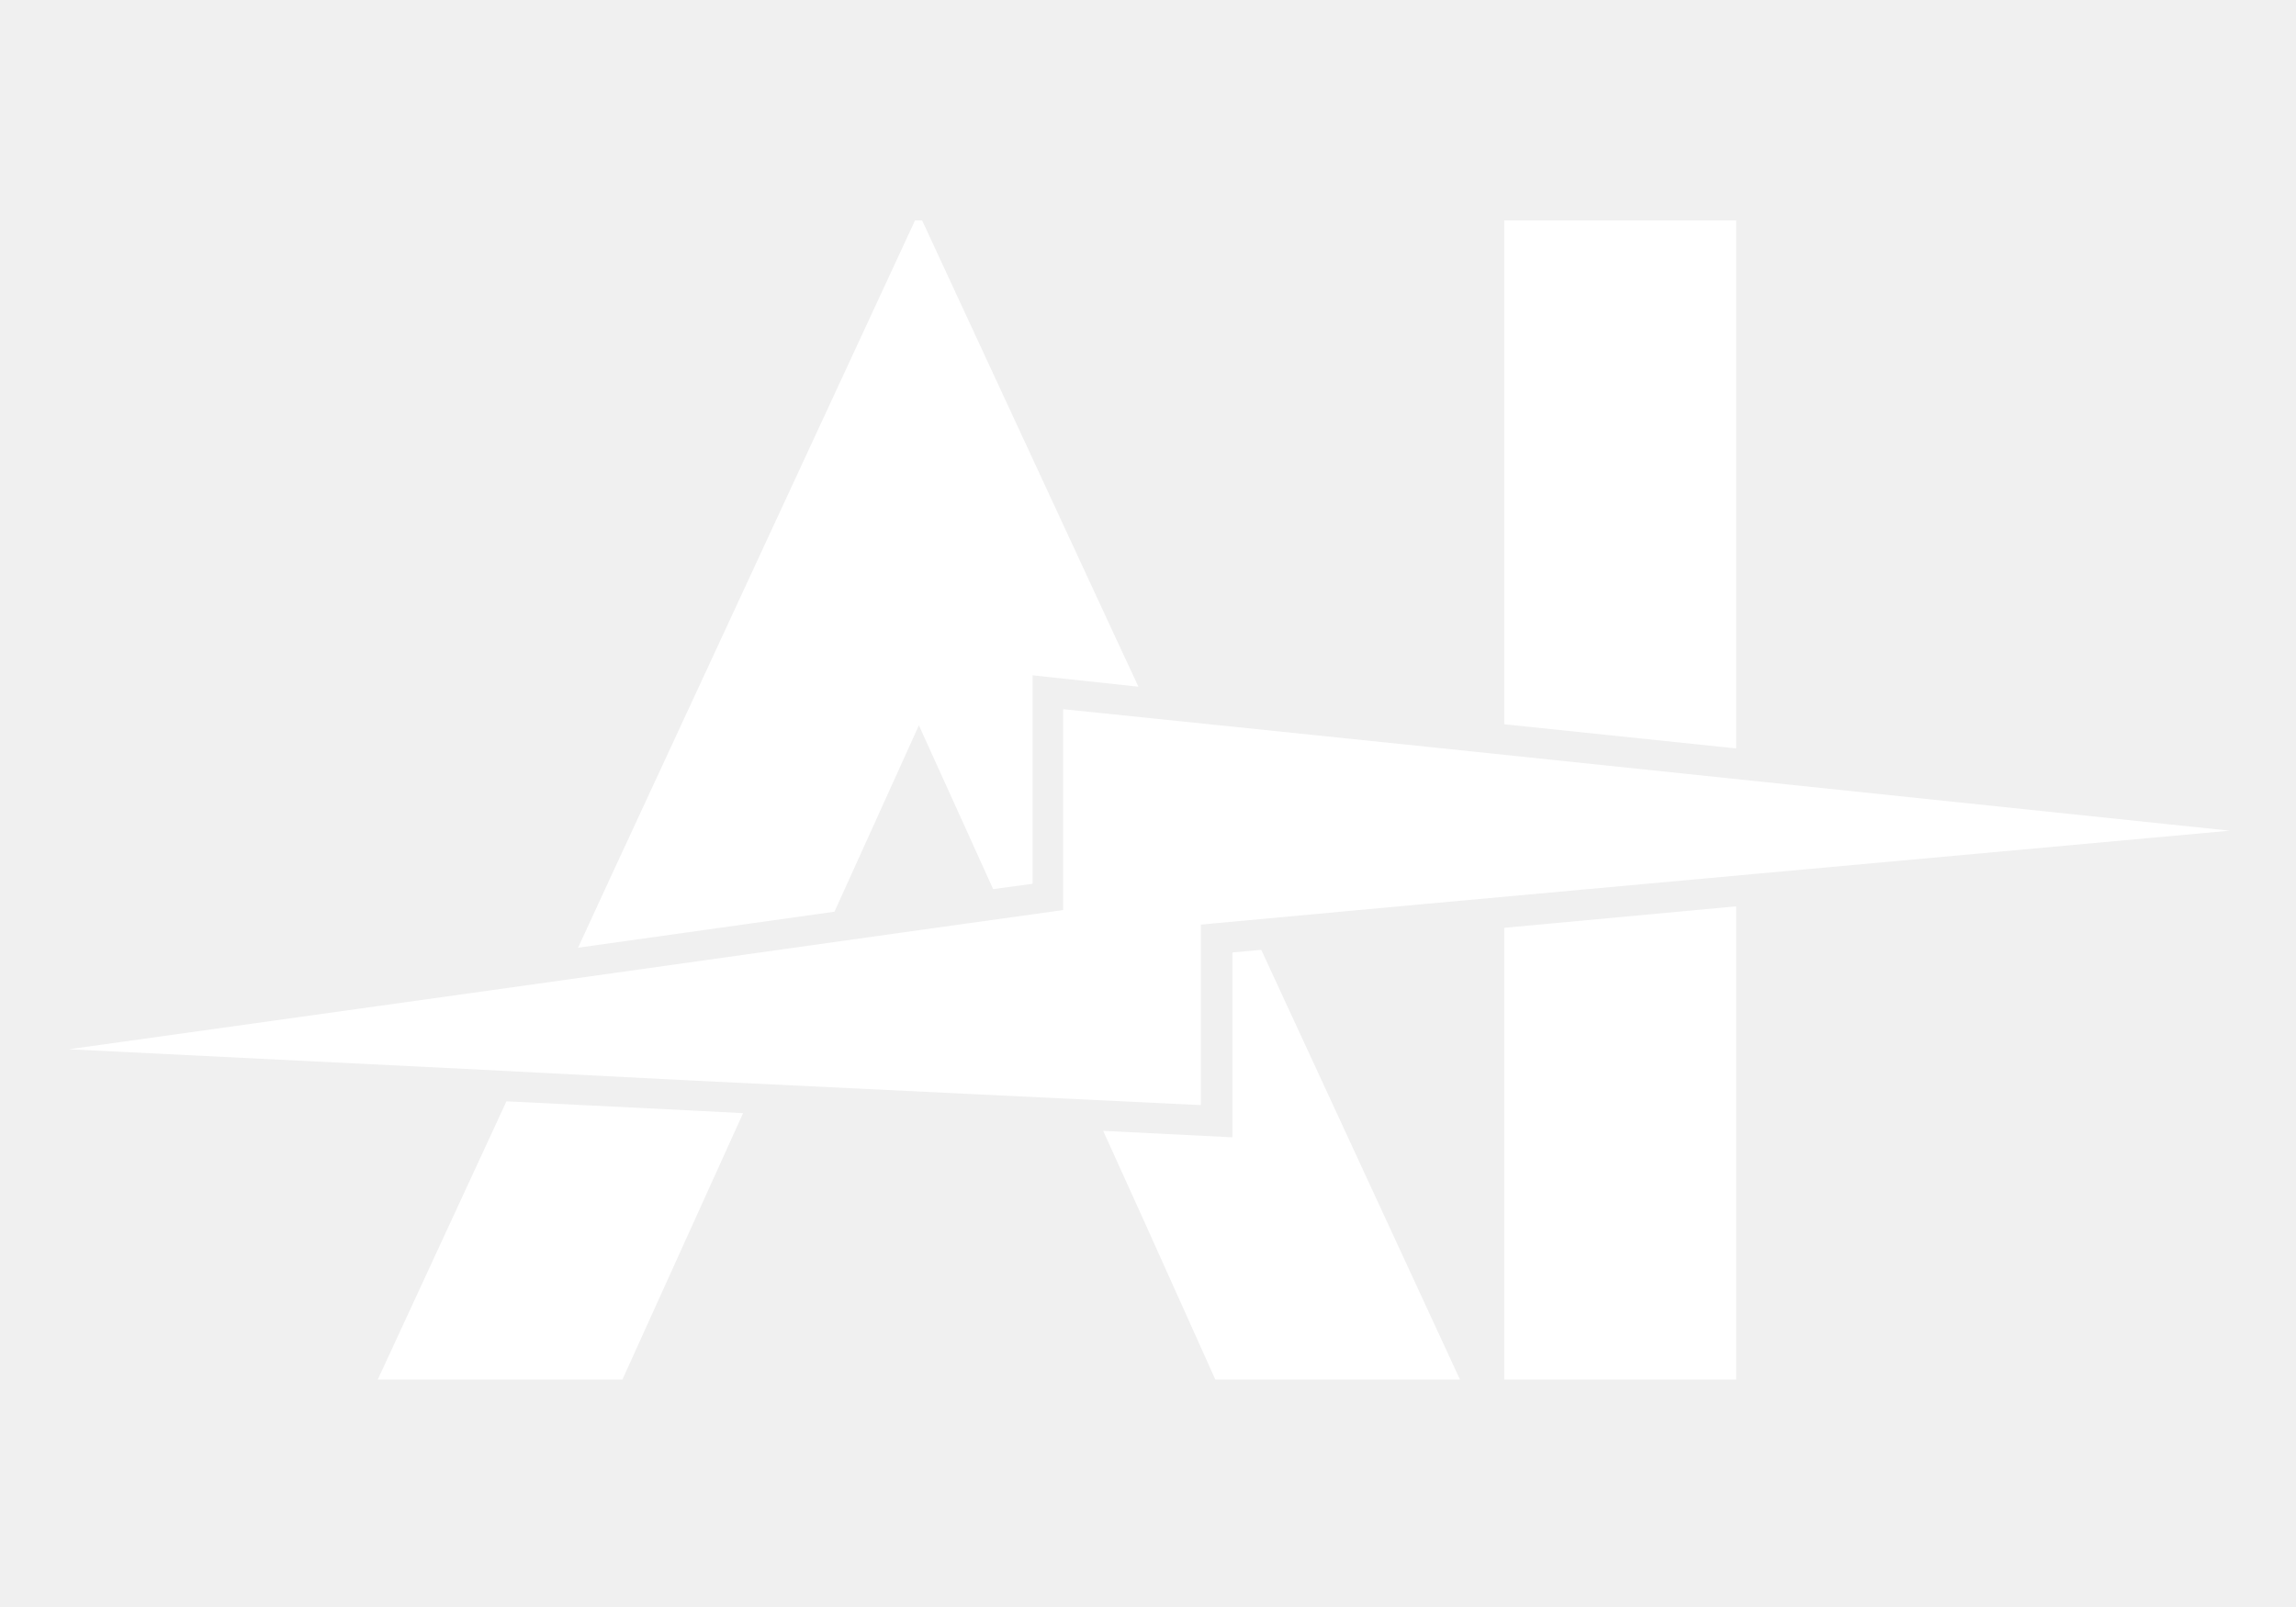
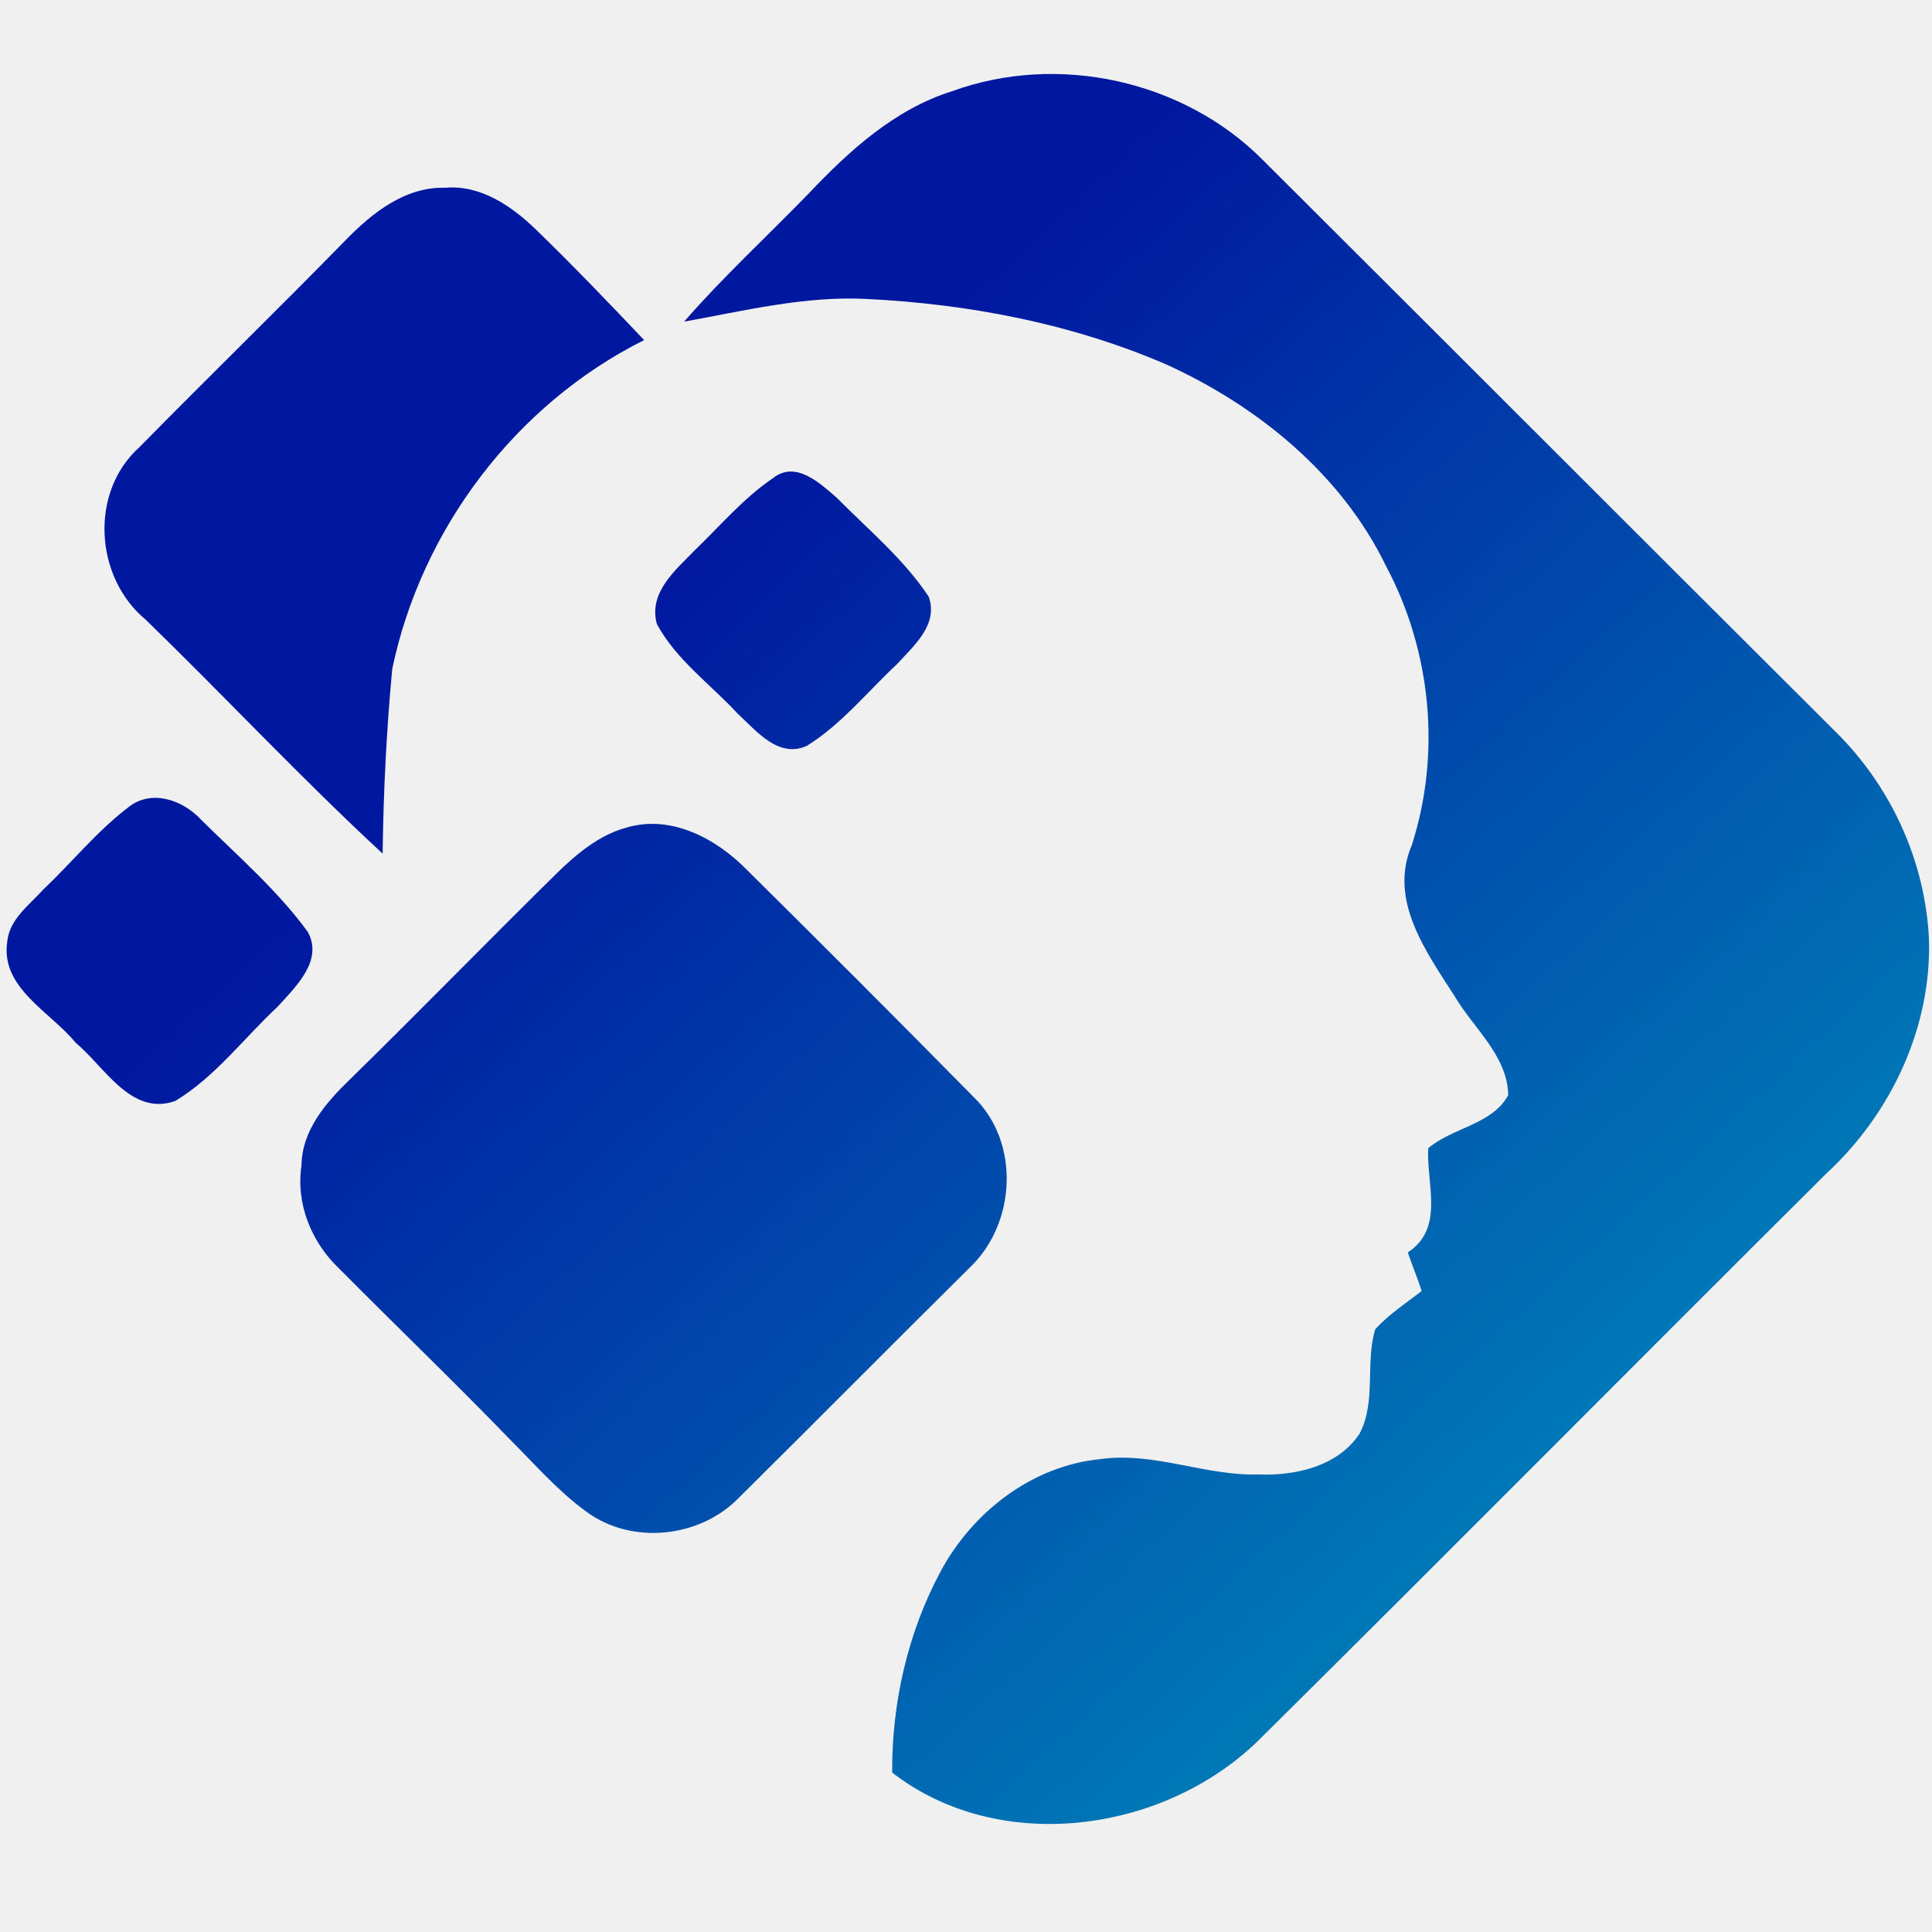
- <svg xmlns="http://www.w3.org/2000/svg" width="100" height="70" version="1" viewBox="0 0 75 52.5">
+ <svg xmlns="http://www.w3.org/2000/svg" width="500" zoomAndPan="magnify" viewBox="0 0 375 375" height="500" preserveAspectRatio="xMidYMid meet" version="1.0">
  <defs>
-     <clipPath id="f776a9b0a4">
-       <path d="M2.254 7.191h70.578v37.887H2.254zm0 0" />
+     <clipPath id="78a6db3534">
+       <path d="M 1 14 L 375 14 L 375 355 L 1 355 Z M 1 14 " clip-rule="nonzero" />
    </clipPath>
+     <clipPath id="717077ddaf">
+       <path d="M 184.812 17.703 C 205.266 10.238 229.672 15.539 245.047 30.992 C 282.219 68.023 319.316 105.207 356.488 142.238 C 367.09 152.766 373.656 167.176 374.402 182.109 C 375 199.281 367.09 216.152 354.547 227.727 C 317.602 264.461 281.027 301.418 244.004 338.074 C 225.566 355.844 193.844 360.102 173.168 344.051 C 173.094 330.609 176.156 317.02 182.5 305.148 C 188.695 293.504 200.34 284.469 213.699 283.199 C 224.074 281.781 233.926 286.484 244.227 286.188 C 251.469 286.484 259.754 284.617 263.934 278.199 C 267.145 271.926 264.977 264.609 266.918 258.039 C 269.531 255.125 272.891 252.961 275.949 250.574 C 275.129 248.035 274.086 245.57 273.262 243.105 C 280.43 238.328 276.848 229.891 277.219 222.871 C 281.922 218.84 289.609 218.32 292.746 212.57 C 292.594 204.953 286.102 199.652 282.445 193.531 C 276.922 184.871 269.457 174.789 274.008 164.113 C 279.758 146.27 277.816 126.336 269.008 109.836 C 260.352 91.992 244.078 78.777 226.312 70.711 C 207.953 62.797 188.023 58.992 168.094 58.02 C 156.152 57.422 144.434 60.336 132.789 62.426 C 140.328 53.766 148.762 46 156.82 37.711 C 164.809 29.273 173.617 21.211 184.812 17.703 Z M 27.094 86.766 C 17.316 95.5 18.363 112.074 28.289 120.289 C 43.738 135.293 58.445 151.047 74.27 165.684 C 74.418 153.734 75.016 141.715 76.133 129.844 C 81.809 102.668 100.094 78.477 125.023 66.008 C 118.156 58.766 111.215 51.523 104.051 44.582 C 99.348 40.027 93.301 35.844 86.434 36.441 C 78.598 36.219 72.18 41.371 67.027 46.672 C 53.816 60.184 40.305 73.324 27.094 86.766 Z M 134.805 106.848 C 131.07 110.73 125.848 114.988 127.488 121.109 C 131.219 128.051 137.938 132.832 143.238 138.578 C 146.82 141.863 151.074 147.242 156.598 144.777 C 163.316 140.598 168.316 134.324 174.066 128.949 C 177.348 125.363 182.199 121.258 180.258 115.809 C 175.406 108.492 168.539 102.816 162.422 96.621 C 159.137 93.781 154.434 89.305 150.031 92.812 C 144.207 96.77 139.73 102.145 134.805 106.848 Z M 8.359 172.699 C 5.672 175.688 1.867 178.375 1.418 182.703 C 0 191.738 9.777 196.367 14.703 202.414 C 20.301 207.043 25.453 216.75 34.035 213.691 C 41.801 208.984 47.324 201.52 53.891 195.398 C 57.324 191.59 62.848 186.438 59.715 180.84 C 53.816 172.773 46.129 166.129 39.039 159.113 C 35.453 155.23 29.258 153.062 24.781 156.797 C 18.734 161.426 13.883 167.473 8.359 172.699 Z M 108.008 169.566 C 94.57 182.781 81.434 196.293 67.926 209.508 C 63.297 213.988 58.594 219.363 58.52 226.234 C 57.398 233.699 60.461 241.164 65.91 246.316 C 76.957 257.441 88.301 268.344 99.199 279.617 C 103.902 284.32 108.379 289.473 113.828 293.43 C 122.637 299.922 135.848 298.504 143.387 290.742 C 158.391 275.883 173.242 260.875 188.172 246.094 C 197.277 237.508 198.098 221.605 188.844 212.793 C 174.363 198.086 159.734 183.453 145.102 168.969 C 139.059 162.77 130.25 157.992 121.441 160.68 C 116.293 162.098 111.887 165.758 108.008 169.566 Z M 108.008 169.566 " clip-rule="nonzero" />
+     </clipPath>
+     <linearGradient x1="24.318" gradientTransform="matrix(0.746417, 0, 0, 0.746617, 1.268914, 14.34281)" y1="-29.467" x2="488.454" gradientUnits="userSpaceOnUse" y2="474.381" id="483611c513">
+       <stop stop-opacity="1" stop-color="rgb(0%, 9%, 62.7%)" offset="0" />
+       <stop stop-opacity="1" stop-color="rgb(0%, 9%, 62.7%)" offset="0.25" />
+       <stop stop-opacity="1" stop-color="rgb(0%, 9.029%, 62.706%)" offset="0.312" />
+       <stop stop-opacity="1" stop-color="rgb(0%, 9.369%, 62.784%)" offset="0.316" />
+       <stop stop-opacity="1" stop-color="rgb(0%, 9.68%, 62.854%)" offset="0.32" />
+       <stop stop-opacity="1" stop-color="rgb(0%, 9.99%, 62.924%)" offset="0.324" />
+       <stop stop-opacity="1" stop-color="rgb(0%, 10.3%, 62.996%)" offset="0.328" />
+       <stop stop-opacity="1" stop-color="rgb(0%, 10.609%, 63.066%)" offset="0.332" />
+       <stop stop-opacity="1" stop-color="rgb(0%, 10.921%, 63.138%)" offset="0.336" />
+       <stop stop-opacity="1" stop-color="rgb(0%, 11.23%, 63.208%)" offset="0.34" />
+       <stop stop-opacity="1" stop-color="rgb(0%, 11.54%, 63.278%)" offset="0.344" />
+       <stop stop-opacity="1" stop-color="rgb(0%, 11.85%, 63.348%)" offset="0.348" />
+       <stop stop-opacity="1" stop-color="rgb(0%, 12.161%, 63.42%)" offset="0.352" />
+       <stop stop-opacity="1" stop-color="rgb(0%, 12.471%, 63.49%)" offset="0.355" />
+       <stop stop-opacity="1" stop-color="rgb(0%, 12.781%, 63.562%)" offset="0.359" />
+       <stop stop-opacity="1" stop-color="rgb(0%, 13.091%, 63.632%)" offset="0.363" />
+       <stop stop-opacity="1" stop-color="rgb(0%, 13.4%, 63.702%)" offset="0.367" />
+       <stop stop-opacity="1" stop-color="rgb(0%, 13.71%, 63.773%)" offset="0.371" />
+       <stop stop-opacity="1" stop-color="rgb(0%, 14.021%, 63.844%)" offset="0.375" />
+       <stop stop-opacity="1" stop-color="rgb(0%, 14.331%, 63.914%)" offset="0.379" />
+       <stop stop-opacity="1" stop-color="rgb(0%, 14.641%, 63.986%)" offset="0.383" />
+       <stop stop-opacity="1" stop-color="rgb(0%, 14.951%, 64.056%)" offset="0.387" />
+       <stop stop-opacity="1" stop-color="rgb(0%, 15.262%, 64.128%)" offset="0.391" />
+       <stop stop-opacity="1" stop-color="rgb(0%, 15.572%, 64.198%)" offset="0.395" />
+       <stop stop-opacity="1" stop-color="rgb(0%, 15.881%, 64.268%)" offset="0.398" />
+       <stop stop-opacity="1" stop-color="rgb(0%, 16.191%, 64.339%)" offset="0.402" />
+       <stop stop-opacity="1" stop-color="rgb(0%, 16.502%, 64.41%)" offset="0.406" />
+       <stop stop-opacity="1" stop-color="rgb(0%, 16.812%, 64.481%)" offset="0.41" />
+       <stop stop-opacity="1" stop-color="rgb(0%, 17.122%, 64.552%)" offset="0.414" />
+       <stop stop-opacity="1" stop-color="rgb(0%, 17.432%, 64.622%)" offset="0.418" />
+       <stop stop-opacity="1" stop-color="rgb(0%, 17.743%, 64.693%)" offset="0.422" />
+       <stop stop-opacity="1" stop-color="rgb(0%, 18.053%, 64.763%)" offset="0.426" />
+       <stop stop-opacity="1" stop-color="rgb(0%, 18.362%, 64.835%)" offset="0.43" />
+       <stop stop-opacity="1" stop-color="rgb(0%, 18.672%, 64.905%)" offset="0.434" />
+       <stop stop-opacity="1" stop-color="rgb(0%, 18.983%, 64.977%)" offset="0.438" />
+       <stop stop-opacity="1" stop-color="rgb(0%, 19.293%, 65.047%)" offset="0.441" />
+       <stop stop-opacity="1" stop-color="rgb(0%, 19.603%, 65.118%)" offset="0.445" />
+       <stop stop-opacity="1" stop-color="rgb(0%, 19.913%, 65.189%)" offset="0.449" />
+       <stop stop-opacity="1" stop-color="rgb(0%, 20.224%, 65.259%)" offset="0.453" />
+       <stop stop-opacity="1" stop-color="rgb(0%, 20.534%, 65.329%)" offset="0.457" />
+       <stop stop-opacity="1" stop-color="rgb(0%, 20.844%, 65.401%)" offset="0.461" />
+       <stop stop-opacity="1" stop-color="rgb(0%, 21.153%, 65.471%)" offset="0.465" />
+       <stop stop-opacity="1" stop-color="rgb(0%, 21.463%, 65.543%)" offset="0.469" />
+       <stop stop-opacity="1" stop-color="rgb(0%, 21.773%, 65.613%)" offset="0.473" />
+       <stop stop-opacity="1" stop-color="rgb(0%, 22.084%, 65.683%)" offset="0.477" />
+       <stop stop-opacity="1" stop-color="rgb(0%, 22.394%, 65.753%)" offset="0.48" />
+       <stop stop-opacity="1" stop-color="rgb(0%, 22.704%, 65.825%)" offset="0.484" />
+       <stop stop-opacity="1" stop-color="rgb(0%, 23.013%, 65.895%)" offset="0.488" />
+       <stop stop-opacity="1" stop-color="rgb(0%, 23.325%, 65.967%)" offset="0.492" />
+       <stop stop-opacity="1" stop-color="rgb(0%, 23.634%, 66.037%)" offset="0.496" />
+       <stop stop-opacity="1" stop-color="rgb(0%, 23.944%, 66.107%)" offset="0.5" />
+       <stop stop-opacity="1" stop-color="rgb(0%, 24.254%, 66.177%)" offset="0.504" />
+       <stop stop-opacity="1" stop-color="rgb(0%, 24.565%, 66.249%)" offset="0.508" />
+       <stop stop-opacity="1" stop-color="rgb(0%, 24.875%, 66.319%)" offset="0.512" />
+       <stop stop-opacity="1" stop-color="rgb(0%, 25.185%, 66.391%)" offset="0.516" />
+       <stop stop-opacity="1" stop-color="rgb(0%, 25.494%, 66.461%)" offset="0.52" />
+       <stop stop-opacity="1" stop-color="rgb(0%, 25.806%, 66.533%)" offset="0.523" />
+       <stop stop-opacity="1" stop-color="rgb(0%, 26.115%, 66.603%)" offset="0.527" />
+       <stop stop-opacity="1" stop-color="rgb(0%, 26.425%, 66.673%)" offset="0.531" />
+       <stop stop-opacity="1" stop-color="rgb(0%, 26.735%, 66.743%)" offset="0.535" />
+       <stop stop-opacity="1" stop-color="rgb(0%, 27.046%, 66.815%)" offset="0.539" />
+       <stop stop-opacity="1" stop-color="rgb(0%, 27.356%, 66.885%)" offset="0.543" />
+       <stop stop-opacity="1" stop-color="rgb(0%, 27.666%, 66.957%)" offset="0.547" />
+       <stop stop-opacity="1" stop-color="rgb(0%, 27.975%, 67.027%)" offset="0.551" />
+       <stop stop-opacity="1" stop-color="rgb(0%, 28.287%, 67.097%)" offset="0.555" />
+       <stop stop-opacity="1" stop-color="rgb(0%, 28.596%, 67.168%)" offset="0.559" />
+       <stop stop-opacity="1" stop-color="rgb(0%, 28.906%, 67.239%)" offset="0.562" />
+       <stop stop-opacity="1" stop-color="rgb(0%, 29.216%, 67.31%)" offset="0.566" />
+       <stop stop-opacity="1" stop-color="rgb(0%, 29.526%, 67.381%)" offset="0.57" />
+       <stop stop-opacity="1" stop-color="rgb(0%, 29.836%, 67.451%)" offset="0.574" />
+       <stop stop-opacity="1" stop-color="rgb(0%, 30.147%, 67.522%)" offset="0.578" />
+       <stop stop-opacity="1" stop-color="rgb(0%, 30.457%, 67.592%)" offset="0.582" />
+       <stop stop-opacity="1" stop-color="rgb(0%, 30.766%, 67.664%)" offset="0.586" />
+       <stop stop-opacity="1" stop-color="rgb(0%, 31.076%, 67.734%)" offset="0.59" />
+       <stop stop-opacity="1" stop-color="rgb(0%, 31.387%, 67.805%)" offset="0.594" />
+       <stop stop-opacity="1" stop-color="rgb(0%, 31.697%, 67.876%)" offset="0.598" />
+       <stop stop-opacity="1" stop-color="rgb(0%, 32.007%, 67.947%)" offset="0.602" />
+       <stop stop-opacity="1" stop-color="rgb(0%, 32.317%, 68.018%)" offset="0.605" />
+       <stop stop-opacity="1" stop-color="rgb(0%, 32.628%, 68.088%)" offset="0.609" />
+       <stop stop-opacity="1" stop-color="rgb(0%, 32.938%, 68.158%)" offset="0.613" />
+       <stop stop-opacity="1" stop-color="rgb(0%, 33.247%, 68.23%)" offset="0.617" />
+       <stop stop-opacity="1" stop-color="rgb(0%, 33.557%, 68.3%)" offset="0.621" />
+       <stop stop-opacity="1" stop-color="rgb(0%, 33.868%, 68.372%)" offset="0.625" />
+       <stop stop-opacity="1" stop-color="rgb(0%, 34.178%, 68.442%)" offset="0.629" />
+       <stop stop-opacity="1" stop-color="rgb(0%, 34.488%, 68.512%)" offset="0.633" />
+       <stop stop-opacity="1" stop-color="rgb(0%, 34.798%, 68.582%)" offset="0.637" />
+       <stop stop-opacity="1" stop-color="rgb(0%, 35.109%, 68.654%)" offset="0.641" />
+       <stop stop-opacity="1" stop-color="rgb(0%, 35.419%, 68.724%)" offset="0.645" />
+       <stop stop-opacity="1" stop-color="rgb(0%, 35.728%, 68.796%)" offset="0.648" />
+       <stop stop-opacity="1" stop-color="rgb(0%, 36.038%, 68.866%)" offset="0.652" />
+       <stop stop-opacity="1" stop-color="rgb(0%, 36.348%, 68.936%)" offset="0.656" />
+       <stop stop-opacity="1" stop-color="rgb(0%, 36.658%, 69.006%)" offset="0.66" />
+       <stop stop-opacity="1" stop-color="rgb(0%, 36.969%, 69.078%)" offset="0.664" />
+       <stop stop-opacity="1" stop-color="rgb(0%, 37.279%, 69.148%)" offset="0.668" />
+       <stop stop-opacity="1" stop-color="rgb(0%, 37.589%, 69.22%)" offset="0.672" />
+       <stop stop-opacity="1" stop-color="rgb(0%, 37.898%, 69.29%)" offset="0.676" />
+       <stop stop-opacity="1" stop-color="rgb(0%, 38.21%, 69.362%)" offset="0.68" />
+       <stop stop-opacity="1" stop-color="rgb(0%, 38.519%, 69.432%)" offset="0.684" />
+       <stop stop-opacity="1" stop-color="rgb(0%, 38.829%, 69.502%)" offset="0.688" />
+       <stop stop-opacity="1" stop-color="rgb(0%, 39.139%, 69.572%)" offset="0.691" />
+       <stop stop-opacity="1" stop-color="rgb(0%, 39.45%, 69.644%)" offset="0.695" />
+       <stop stop-opacity="1" stop-color="rgb(0%, 39.76%, 69.714%)" offset="0.699" />
+       <stop stop-opacity="1" stop-color="rgb(0%, 40.07%, 69.786%)" offset="0.703" />
+       <stop stop-opacity="1" stop-color="rgb(0%, 40.379%, 69.856%)" offset="0.707" />
+       <stop stop-opacity="1" stop-color="rgb(0%, 40.691%, 69.926%)" offset="0.711" />
+       <stop stop-opacity="1" stop-color="rgb(0%, 41%, 69.997%)" offset="0.715" />
+       <stop stop-opacity="1" stop-color="rgb(0%, 41.31%, 70.068%)" offset="0.719" />
+       <stop stop-opacity="1" stop-color="rgb(0%, 41.62%, 70.139%)" offset="0.723" />
+       <stop stop-opacity="1" stop-color="rgb(0%, 41.931%, 70.21%)" offset="0.727" />
+       <stop stop-opacity="1" stop-color="rgb(0%, 42.241%, 70.28%)" offset="0.73" />
+       <stop stop-opacity="1" stop-color="rgb(0%, 42.551%, 70.351%)" offset="0.734" />
+       <stop stop-opacity="1" stop-color="rgb(0%, 42.86%, 70.421%)" offset="0.738" />
+       <stop stop-opacity="1" stop-color="rgb(0%, 43.172%, 70.493%)" offset="0.742" />
+       <stop stop-opacity="1" stop-color="rgb(0%, 43.481%, 70.563%)" offset="0.746" />
+       <stop stop-opacity="1" stop-color="rgb(0%, 43.791%, 70.634%)" offset="0.75" />
+       <stop stop-opacity="1" stop-color="rgb(0%, 44.101%, 70.705%)" offset="0.754" />
+       <stop stop-opacity="1" stop-color="rgb(0%, 44.411%, 70.776%)" offset="0.758" />
+       <stop stop-opacity="1" stop-color="rgb(0%, 44.72%, 70.847%)" offset="0.762" />
+       <stop stop-opacity="1" stop-color="rgb(0%, 45.032%, 70.917%)" offset="0.766" />
+       <stop stop-opacity="1" stop-color="rgb(0%, 45.341%, 70.987%)" offset="0.77" />
+       <stop stop-opacity="1" stop-color="rgb(0%, 45.651%, 71.059%)" offset="0.773" />
+       <stop stop-opacity="1" stop-color="rgb(0%, 45.961%, 71.129%)" offset="0.777" />
+       <stop stop-opacity="1" stop-color="rgb(0%, 46.272%, 71.201%)" offset="0.781" />
+       <stop stop-opacity="1" stop-color="rgb(0%, 46.582%, 71.271%)" offset="0.785" />
+       <stop stop-opacity="1" stop-color="rgb(0%, 46.892%, 71.341%)" offset="0.789" />
+       <stop stop-opacity="1" stop-color="rgb(0%, 47.202%, 71.411%)" offset="0.793" />
+       <stop stop-opacity="1" stop-color="rgb(0%, 47.513%, 71.483%)" offset="0.797" />
+       <stop stop-opacity="1" stop-color="rgb(0%, 47.823%, 71.553%)" offset="0.801" />
+       <stop stop-opacity="1" stop-color="rgb(0%, 48.132%, 71.625%)" offset="0.805" />
+       <stop stop-opacity="1" stop-color="rgb(0%, 48.442%, 71.695%)" offset="0.809" />
+       <stop stop-opacity="1" stop-color="rgb(0%, 48.753%, 71.765%)" offset="0.812" />
+       <stop stop-opacity="1" stop-color="rgb(0%, 49.063%, 71.835%)" offset="0.816" />
+       <stop stop-opacity="1" stop-color="rgb(0%, 49.373%, 71.907%)" offset="0.82" />
+       <stop stop-opacity="1" stop-color="rgb(0%, 49.683%, 71.977%)" offset="0.824" />
+       <stop stop-opacity="1" stop-color="rgb(0%, 49.994%, 72.049%)" offset="0.828" />
+       <stop stop-opacity="1" stop-color="rgb(0%, 50.304%, 72.119%)" offset="0.832" />
+       <stop stop-opacity="1" stop-color="rgb(0%, 50.613%, 72.191%)" offset="0.836" />
+       <stop stop-opacity="1" stop-color="rgb(0%, 50.923%, 72.261%)" offset="0.84" />
+       <stop stop-opacity="1" stop-color="rgb(0%, 51.234%, 72.331%)" offset="0.844" />
+       <stop stop-opacity="1" stop-color="rgb(0%, 51.544%, 72.401%)" offset="0.848" />
+       <stop stop-opacity="1" stop-color="rgb(0%, 51.854%, 72.473%)" offset="0.852" />
+       <stop stop-opacity="1" stop-color="rgb(0%, 52.164%, 72.543%)" offset="0.855" />
+       <stop stop-opacity="1" stop-color="rgb(0%, 52.473%, 72.615%)" offset="0.859" />
+       <stop stop-opacity="1" stop-color="rgb(0%, 52.783%, 72.685%)" offset="0.863" />
+       <stop stop-opacity="1" stop-color="rgb(0%, 53.094%, 72.755%)" offset="0.867" />
+       <stop stop-opacity="1" stop-color="rgb(0%, 53.404%, 72.826%)" offset="0.871" />
+       <stop stop-opacity="1" stop-color="rgb(0%, 53.714%, 72.897%)" offset="0.875" />
+       <stop stop-opacity="1" stop-color="rgb(0%, 54.024%, 72.968%)" offset="0.879" />
+       <stop stop-opacity="1" stop-color="rgb(0%, 54.335%, 73.039%)" offset="0.883" />
+       <stop stop-opacity="1" stop-color="rgb(0%, 54.645%, 73.109%)" offset="0.887" />
+       <stop stop-opacity="1" stop-color="rgb(0%, 54.955%, 73.18%)" offset="0.891" />
+       <stop stop-opacity="1" stop-color="rgb(0%, 55.264%, 73.25%)" offset="0.895" />
+       <stop stop-opacity="1" stop-color="rgb(0%, 55.576%, 73.322%)" offset="0.898" />
+       <stop stop-opacity="1" stop-color="rgb(0%, 55.885%, 73.392%)" offset="0.902" />
+       <stop stop-opacity="1" stop-color="rgb(0%, 56.195%, 73.463%)" offset="0.906" />
+       <stop stop-opacity="1" stop-color="rgb(0%, 56.505%, 73.534%)" offset="0.91" />
+       <stop stop-opacity="1" stop-color="rgb(0%, 56.816%, 73.605%)" offset="0.914" />
+       <stop stop-opacity="1" stop-color="rgb(0%, 57.126%, 73.676%)" offset="0.918" />
+       <stop stop-opacity="1" stop-color="rgb(0%, 57.436%, 73.746%)" offset="0.922" />
+       <stop stop-opacity="1" stop-color="rgb(0%, 57.745%, 73.816%)" offset="0.926" />
+       <stop stop-opacity="1" stop-color="rgb(0%, 58.057%, 73.888%)" offset="0.93" />
+       <stop stop-opacity="1" stop-color="rgb(0%, 58.366%, 73.958%)" offset="0.934" />
+       <stop stop-opacity="1" stop-color="rgb(0%, 58.676%, 74.03%)" offset="0.938" />
+       <stop stop-opacity="1" stop-color="rgb(0%, 58.986%, 74.1%)" offset="0.941" />
+       <stop stop-opacity="1" stop-color="rgb(0%, 59.296%, 74.17%)" offset="0.945" />
+       <stop stop-opacity="1" stop-color="rgb(0%, 59.605%, 74.24%)" offset="0.949" />
+       <stop stop-opacity="1" stop-color="rgb(0%, 59.917%, 74.312%)" offset="0.953" />
+       <stop stop-opacity="1" stop-color="rgb(0%, 60.226%, 74.382%)" offset="0.957" />
+       <stop stop-opacity="1" stop-color="rgb(0%, 60.536%, 74.454%)" offset="0.961" />
+       <stop stop-opacity="1" stop-color="rgb(0%, 60.846%, 74.524%)" offset="0.965" />
+       <stop stop-opacity="1" stop-color="rgb(0%, 61.157%, 74.594%)" offset="0.969" />
+       <stop stop-opacity="1" stop-color="rgb(0%, 61.467%, 74.664%)" offset="0.973" />
+       <stop stop-opacity="1" stop-color="rgb(0%, 61.777%, 74.736%)" offset="0.977" />
+       <stop stop-opacity="1" stop-color="rgb(0%, 62.086%, 74.806%)" offset="0.98" />
+       <stop stop-opacity="1" stop-color="rgb(0%, 62.398%, 74.878%)" offset="0.984" />
+       <stop stop-opacity="1" stop-color="rgb(0%, 62.708%, 74.948%)" offset="0.988" />
+       <stop stop-opacity="1" stop-color="rgb(0%, 63.017%, 75.02%)" offset="0.992" />
+       <stop stop-opacity="1" stop-color="rgb(0%, 63.327%, 75.09%)" offset="0.996" />
+       <stop stop-opacity="1" stop-color="rgb(0%, 63.638%, 75.16%)" offset="1" />
+     </linearGradient>
  </defs>
-   <g clipPath="url(#f776a9b0a4)">
-     <path fill="#fff" d="M47.691 45.07H39.7l-2.32-5.16-1.344-2.965 4.223.211v-6.039l.941-.086zM37.187 22.434l-3.457-.372v6.81l-1.289.175-.96-2.121-1.465-3.23-1.66 3.667-1.098 2.422-8.375 1.176L20 28.539 29.89 7.2h.231l6.281 13.547zM24.273 36.367l-1.605 3.543-2.336 5.16H12.34l4.203-9.09 5.988.297zM56.711 7.2v17.25l-7.574-.789V7.2zm0 22.41V45.07h-7.574V30.312zm16.121-2.472l-26.383 2.402-6.87.633-.352.035v5.895l-7.309-.352-9.355-.453-7.223-.371-13.086-.649 14.309-2 7.867-1.105 5.113-.719 5.184-.723v-6.562l5.113.527 6.96.72zm0 0" />
+   <g clip-path="url(#78a6db3534)">
+     <g clip-path="url(#717077ddaf)">
+       <path fill="url(#483611c513)" d="M 0 10.238 L 0 360.102 L 375 360.102 L 375 10.238 Z M 0 10.238 " fill-rule="nonzero" />
+     </g>
  </g>
</svg>
